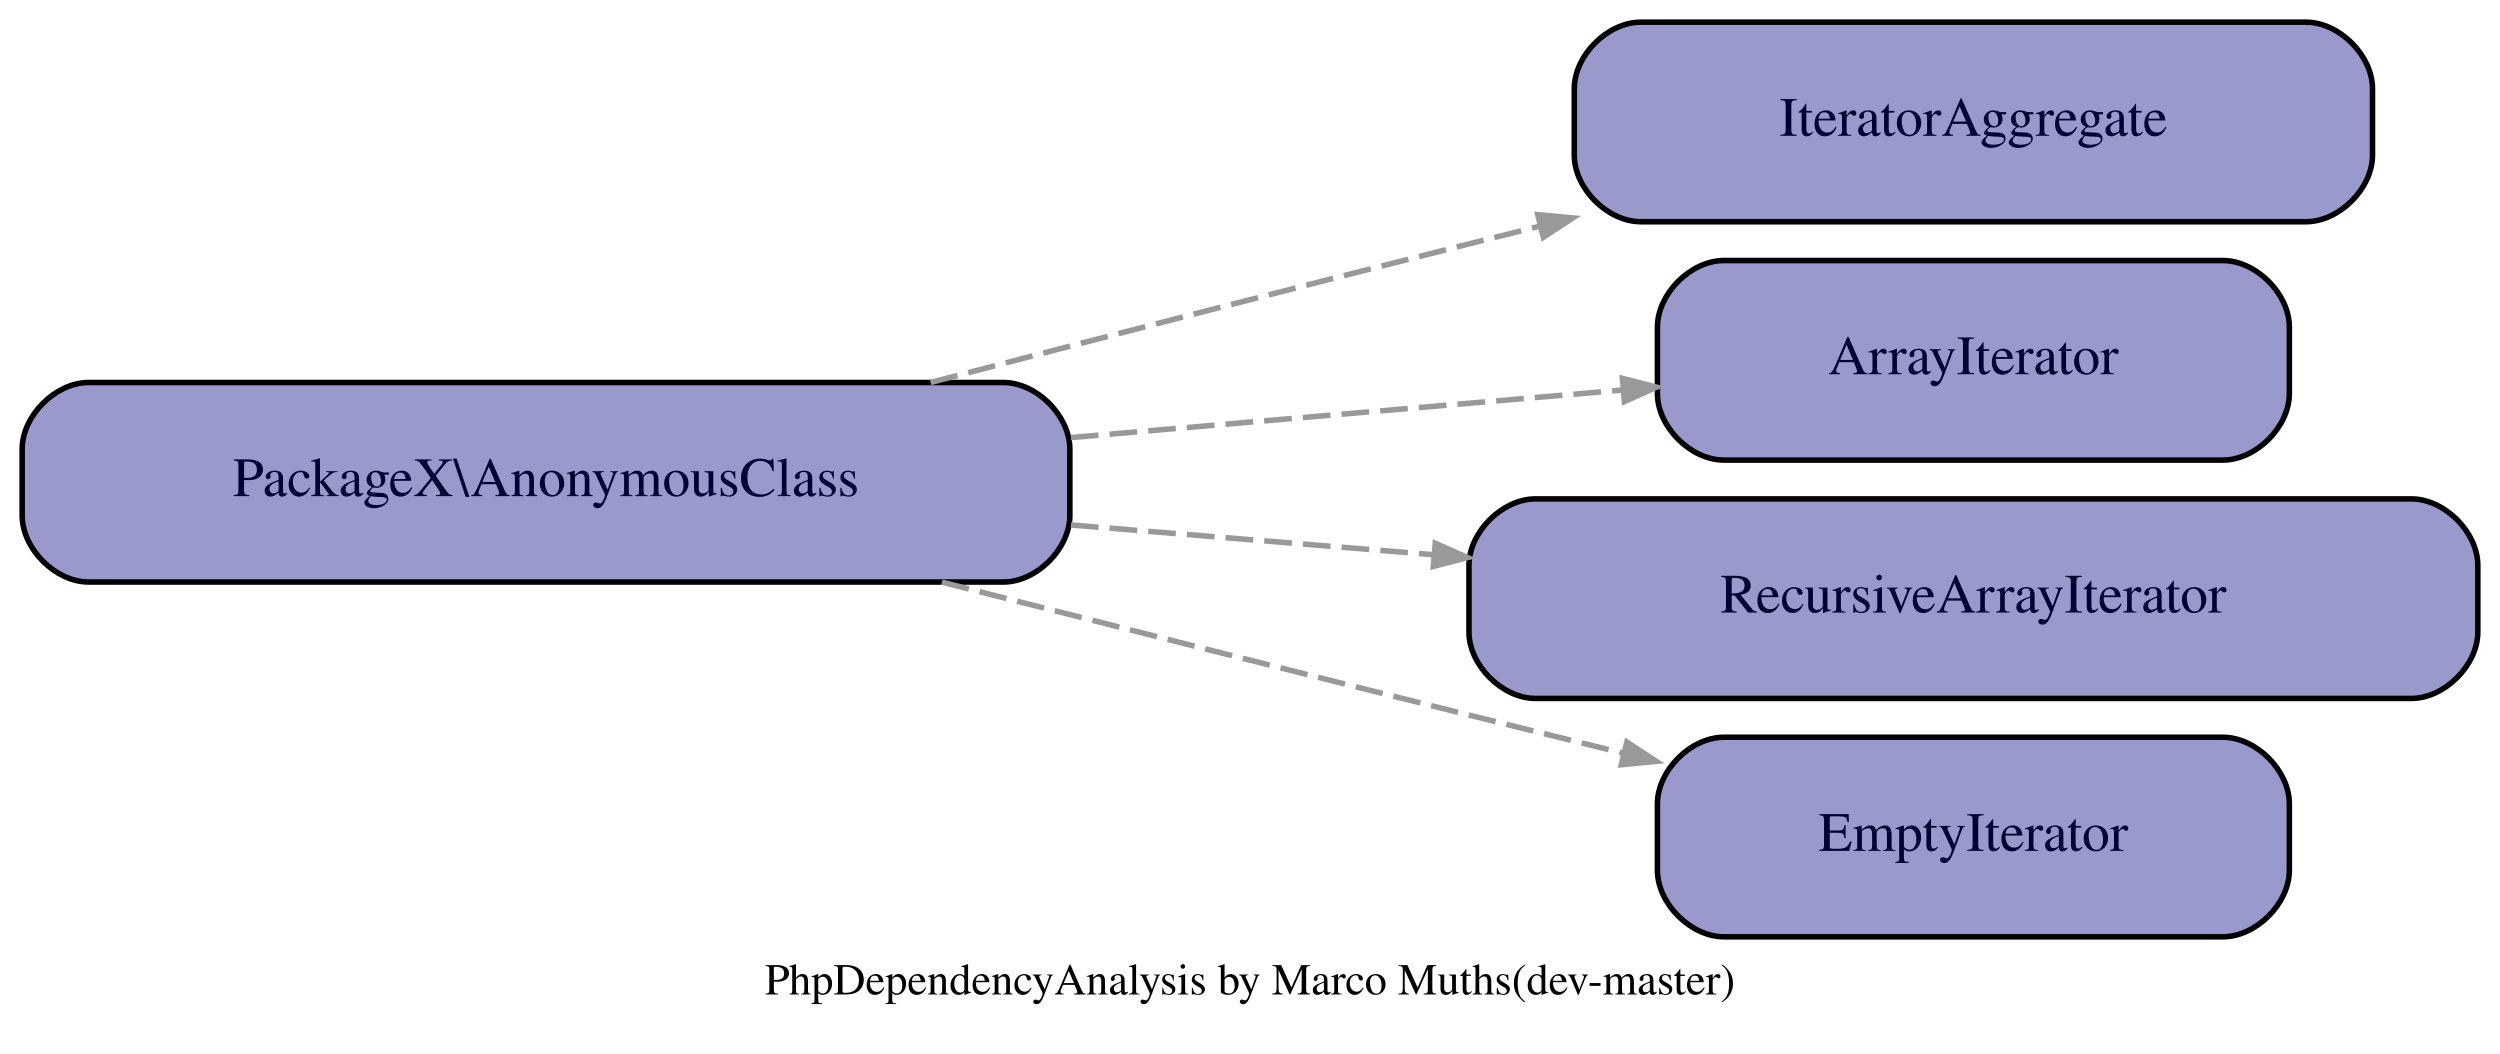
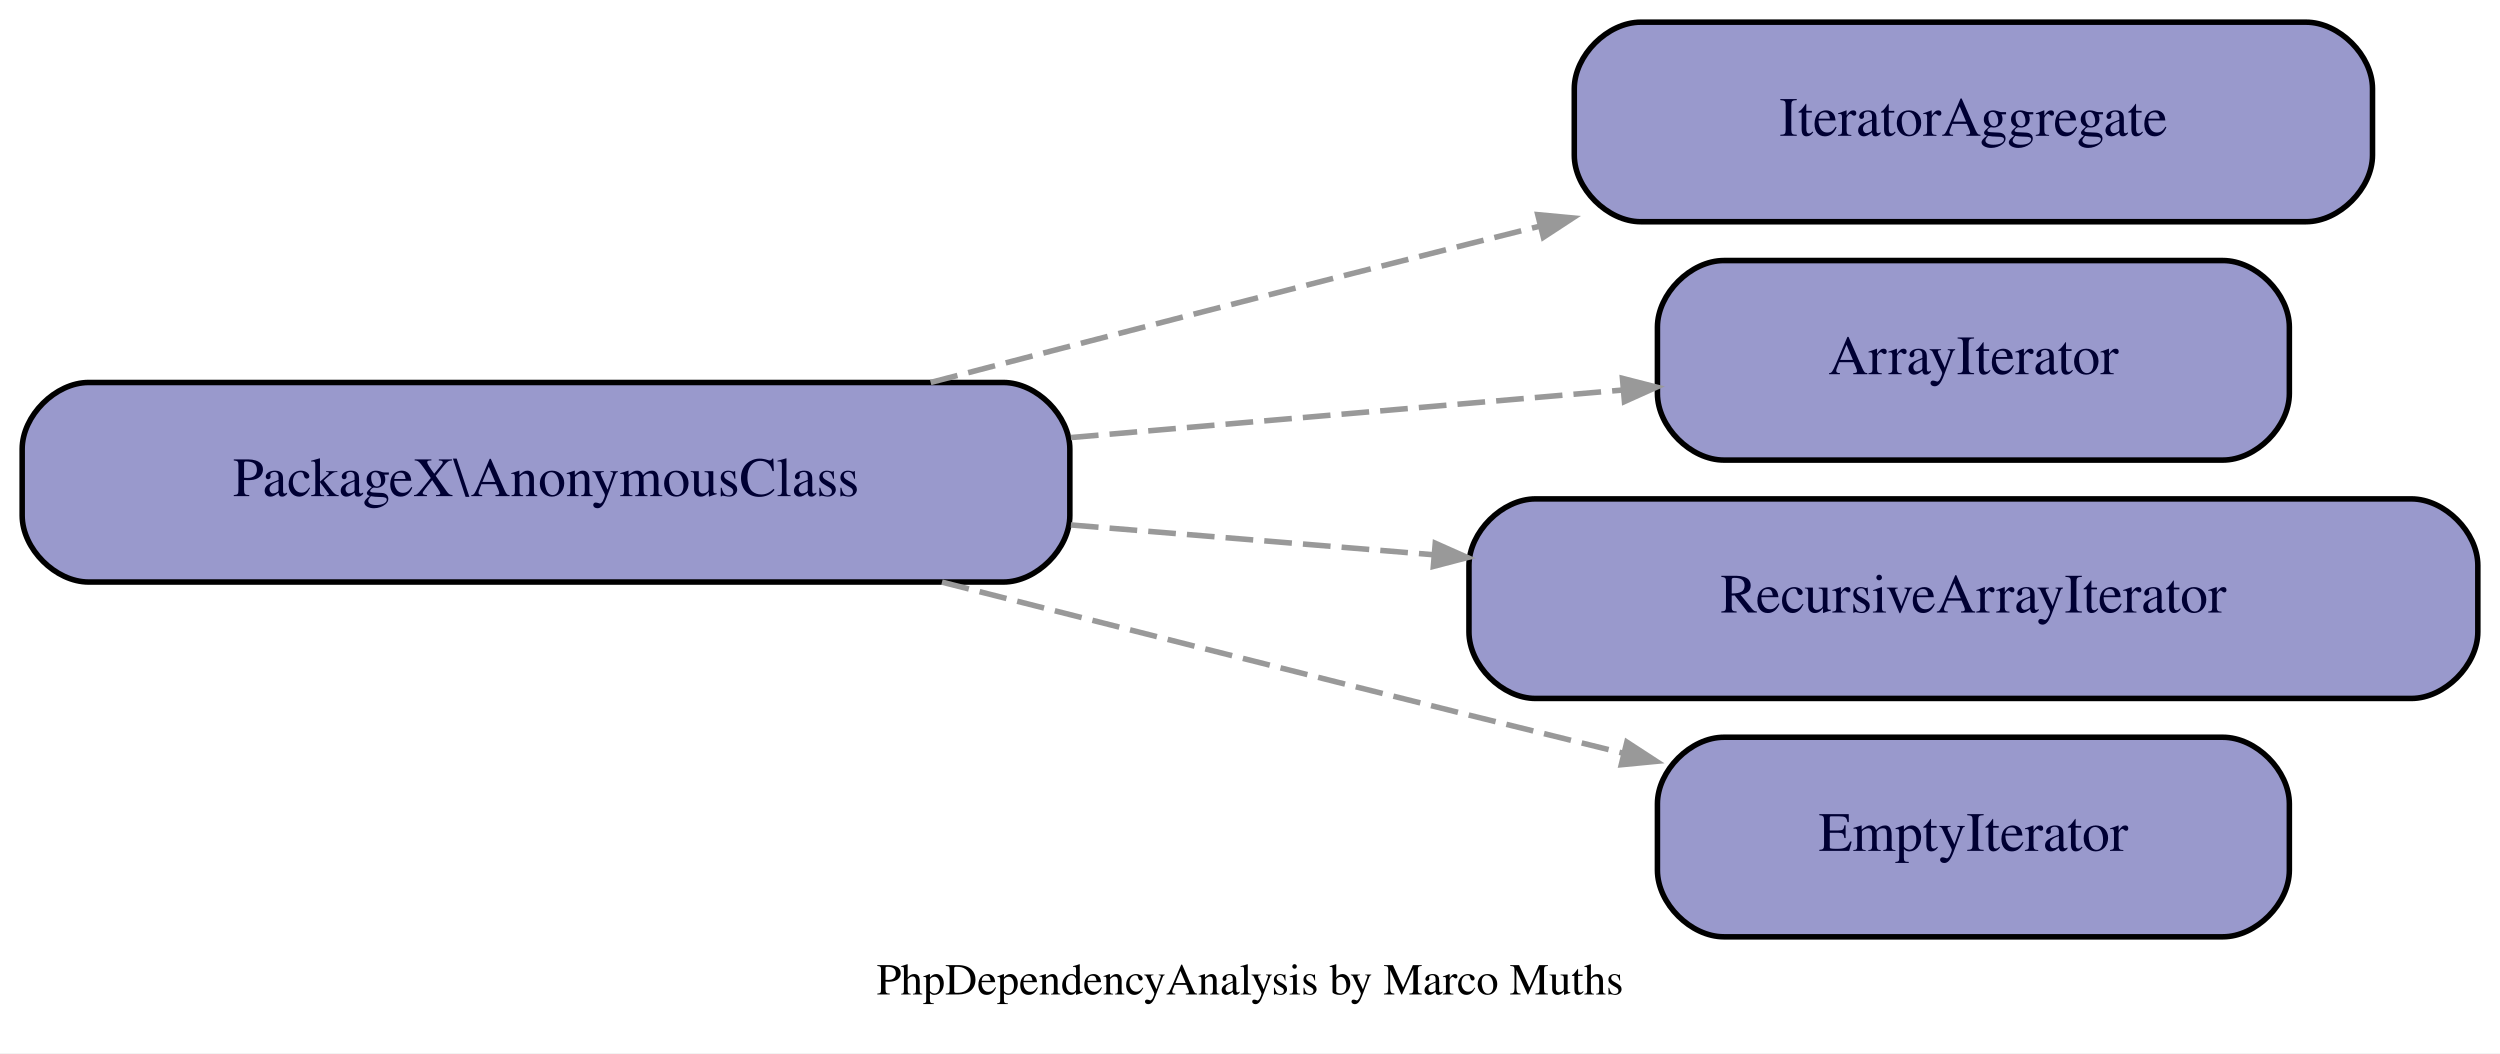
<svg xmlns="http://www.w3.org/2000/svg" width="451pt" height="190pt" viewBox="0.00 0.00 451.00 190.00">
  <g id="graph0" class="graph" transform="scale(1 1) rotate(0) translate(4 186)">
    <polygon fill="white" stroke="none" points="-4,4 -4,-186 447,-186 447,4 -4,4" />
-     <text text-anchor="middle" x="221.5" y="-6.6" font-family="Times,serif" font-size="8.00">PhpDependencyAnalysis by Marco Muths(dev-master)</text>
+     <text text-anchor="middle" x="221.5" y="-6.6" font-family="Times,serif" font-size="8.00">PhpDependencyAnalysis by Marco Muths</text>
    <g id="node1" class="node">
      <path fill="#9999cc" stroke="black" d="M177,-117C177,-117 12,-117 12,-117 6,-117 0,-111 0,-105 0,-105 0,-93 0,-93 0,-87 6,-81 12,-81 12,-81 177,-81 177,-81 183,-81 189,-87 189,-93 189,-93 189,-105 189,-105 189,-111 183,-117 177,-117" />
      <text text-anchor="middle" x="94.5" y="-96.5" font-family="Times,serif" font-size="10.00" fill="#000033">PackageX\AnonymousClass</text>
    </g>
    <g id="node2" class="node">
      <path fill="#9999cc" stroke="black" d="M412,-182C412,-182 292,-182 292,-182 286,-182 280,-176 280,-170 280,-170 280,-158 280,-158 280,-152 286,-146 292,-146 292,-146 412,-146 412,-146 418,-146 424,-152 424,-158 424,-158 424,-170 424,-170 424,-176 418,-182 412,-182" />
      <text text-anchor="middle" x="352" y="-161.5" font-family="Times,serif" font-size="10.00" fill="#000033">IteratorAggregate</text>
    </g>
    <g id="edge1" class="edge">
      <path fill="none" stroke="#999999" stroke-dasharray="5,2" d="M163.886,-117.005C193.689,-124.79 229.048,-133.944 261,-142 265.182,-143.054 269.475,-144.129 273.81,-145.209" />
      <polygon fill="#999999" stroke="#999999" points="273.412,-147.273 279.742,-146.682 274.425,-143.197 273.412,-147.273" />
    </g>
    <g id="node3" class="node">
      <path fill="#9999cc" stroke="black" d="M397,-139C397,-139 307,-139 307,-139 301,-139 295,-133 295,-127 295,-127 295,-115 295,-115 295,-109 301,-103 307,-103 307,-103 397,-103 397,-103 403,-103 409,-109 409,-115 409,-115 409,-127 409,-127 409,-133 403,-139 397,-139" />
      <text text-anchor="middle" x="352" y="-118.5" font-family="Times,serif" font-size="10.00" fill="#000033">ArrayIterator</text>
    </g>
    <g id="edge2" class="edge">
      <path fill="none" stroke="#999999" stroke-dasharray="5,2" d="M189.188,-107.067C222.296,-109.918 258.696,-113.052 288.575,-115.625" />
      <polygon fill="#999999" stroke="#999999" points="288.69,-117.742 294.848,-116.165 289.05,-113.558 288.69,-117.742" />
    </g>
    <g id="node4" class="node">
      <path fill="#9999cc" stroke="black" d="M431,-96C431,-96 273,-96 273,-96 267,-96 261,-90 261,-84 261,-84 261,-72 261,-72 261,-66 267,-60 273,-60 273,-60 431,-60 431,-60 437,-60 443,-66 443,-72 443,-72 443,-84 443,-84 443,-90 437,-96 431,-96" />
      <text text-anchor="middle" x="352" y="-75.5" font-family="Times,serif" font-size="10.00" fill="#000033">RecursiveArrayIterator</text>
    </g>
    <g id="edge3" class="edge">
      <path fill="none" stroke="#999999" stroke-dasharray="5,2" d="M189.188,-91.3C210.538,-89.545 233.257,-87.677 254.713,-85.914" />
      <polygon fill="#999999" stroke="#999999" points="254.921,-88.004 260.729,-85.419 254.577,-83.818 254.921,-88.004" />
    </g>
    <g id="node5" class="node">
      <path fill="#9999cc" stroke="black" d="M397,-53C397,-53 307,-53 307,-53 301,-53 295,-47 295,-41 295,-41 295,-29 295,-29 295,-23 301,-17 307,-17 307,-17 397,-17 397,-17 403,-17 409,-23 409,-29 409,-29 409,-41 409,-41 409,-47 403,-53 397,-53" />
      <text text-anchor="middle" x="352" y="-32.5" font-family="Times,serif" font-size="10.00" fill="#000033">EmptyIterator</text>
    </g>
    <g id="edge4" class="edge">
      <path fill="none" stroke="#999999" stroke-dasharray="5,2" d="M165.931,-80.981C195.307,-73.503 229.791,-64.774 261,-57 269.962,-54.767 279.432,-52.429 288.731,-50.146" />
      <polygon fill="#999999" stroke="#999999" points="289.483,-52.124 294.81,-48.655 288.483,-48.045 289.483,-52.124" />
    </g>
  </g>
</svg>
